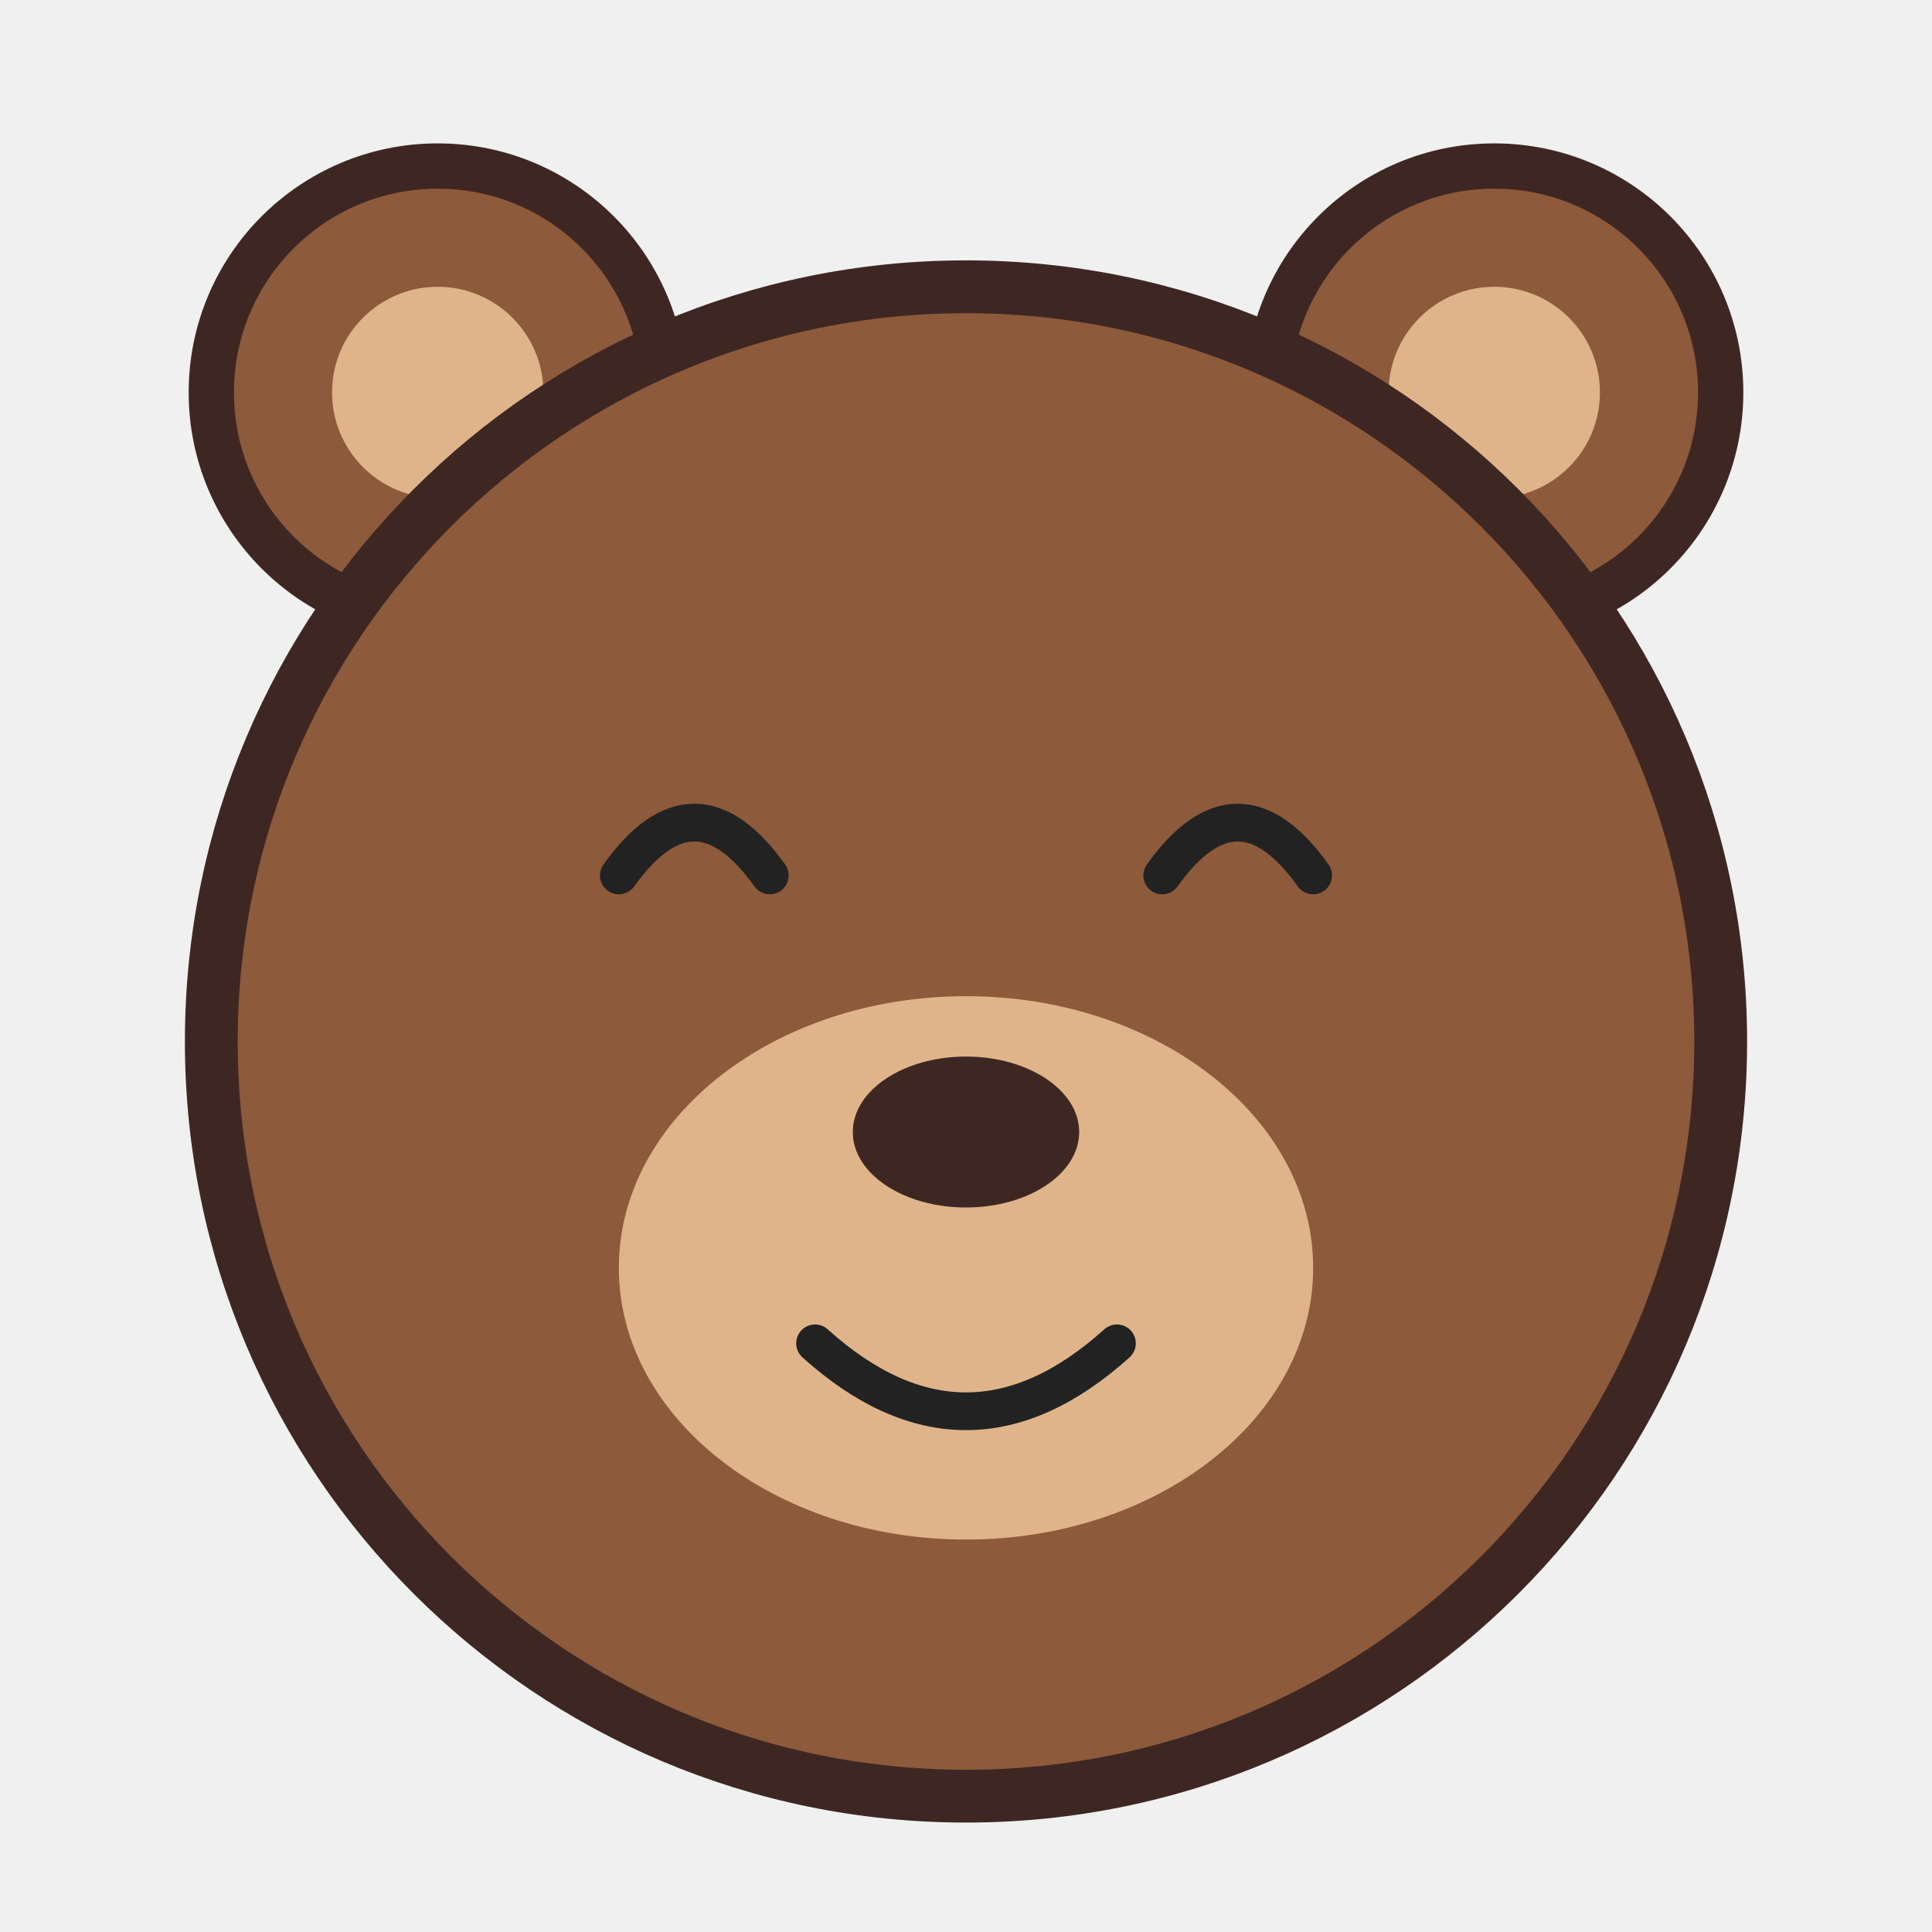
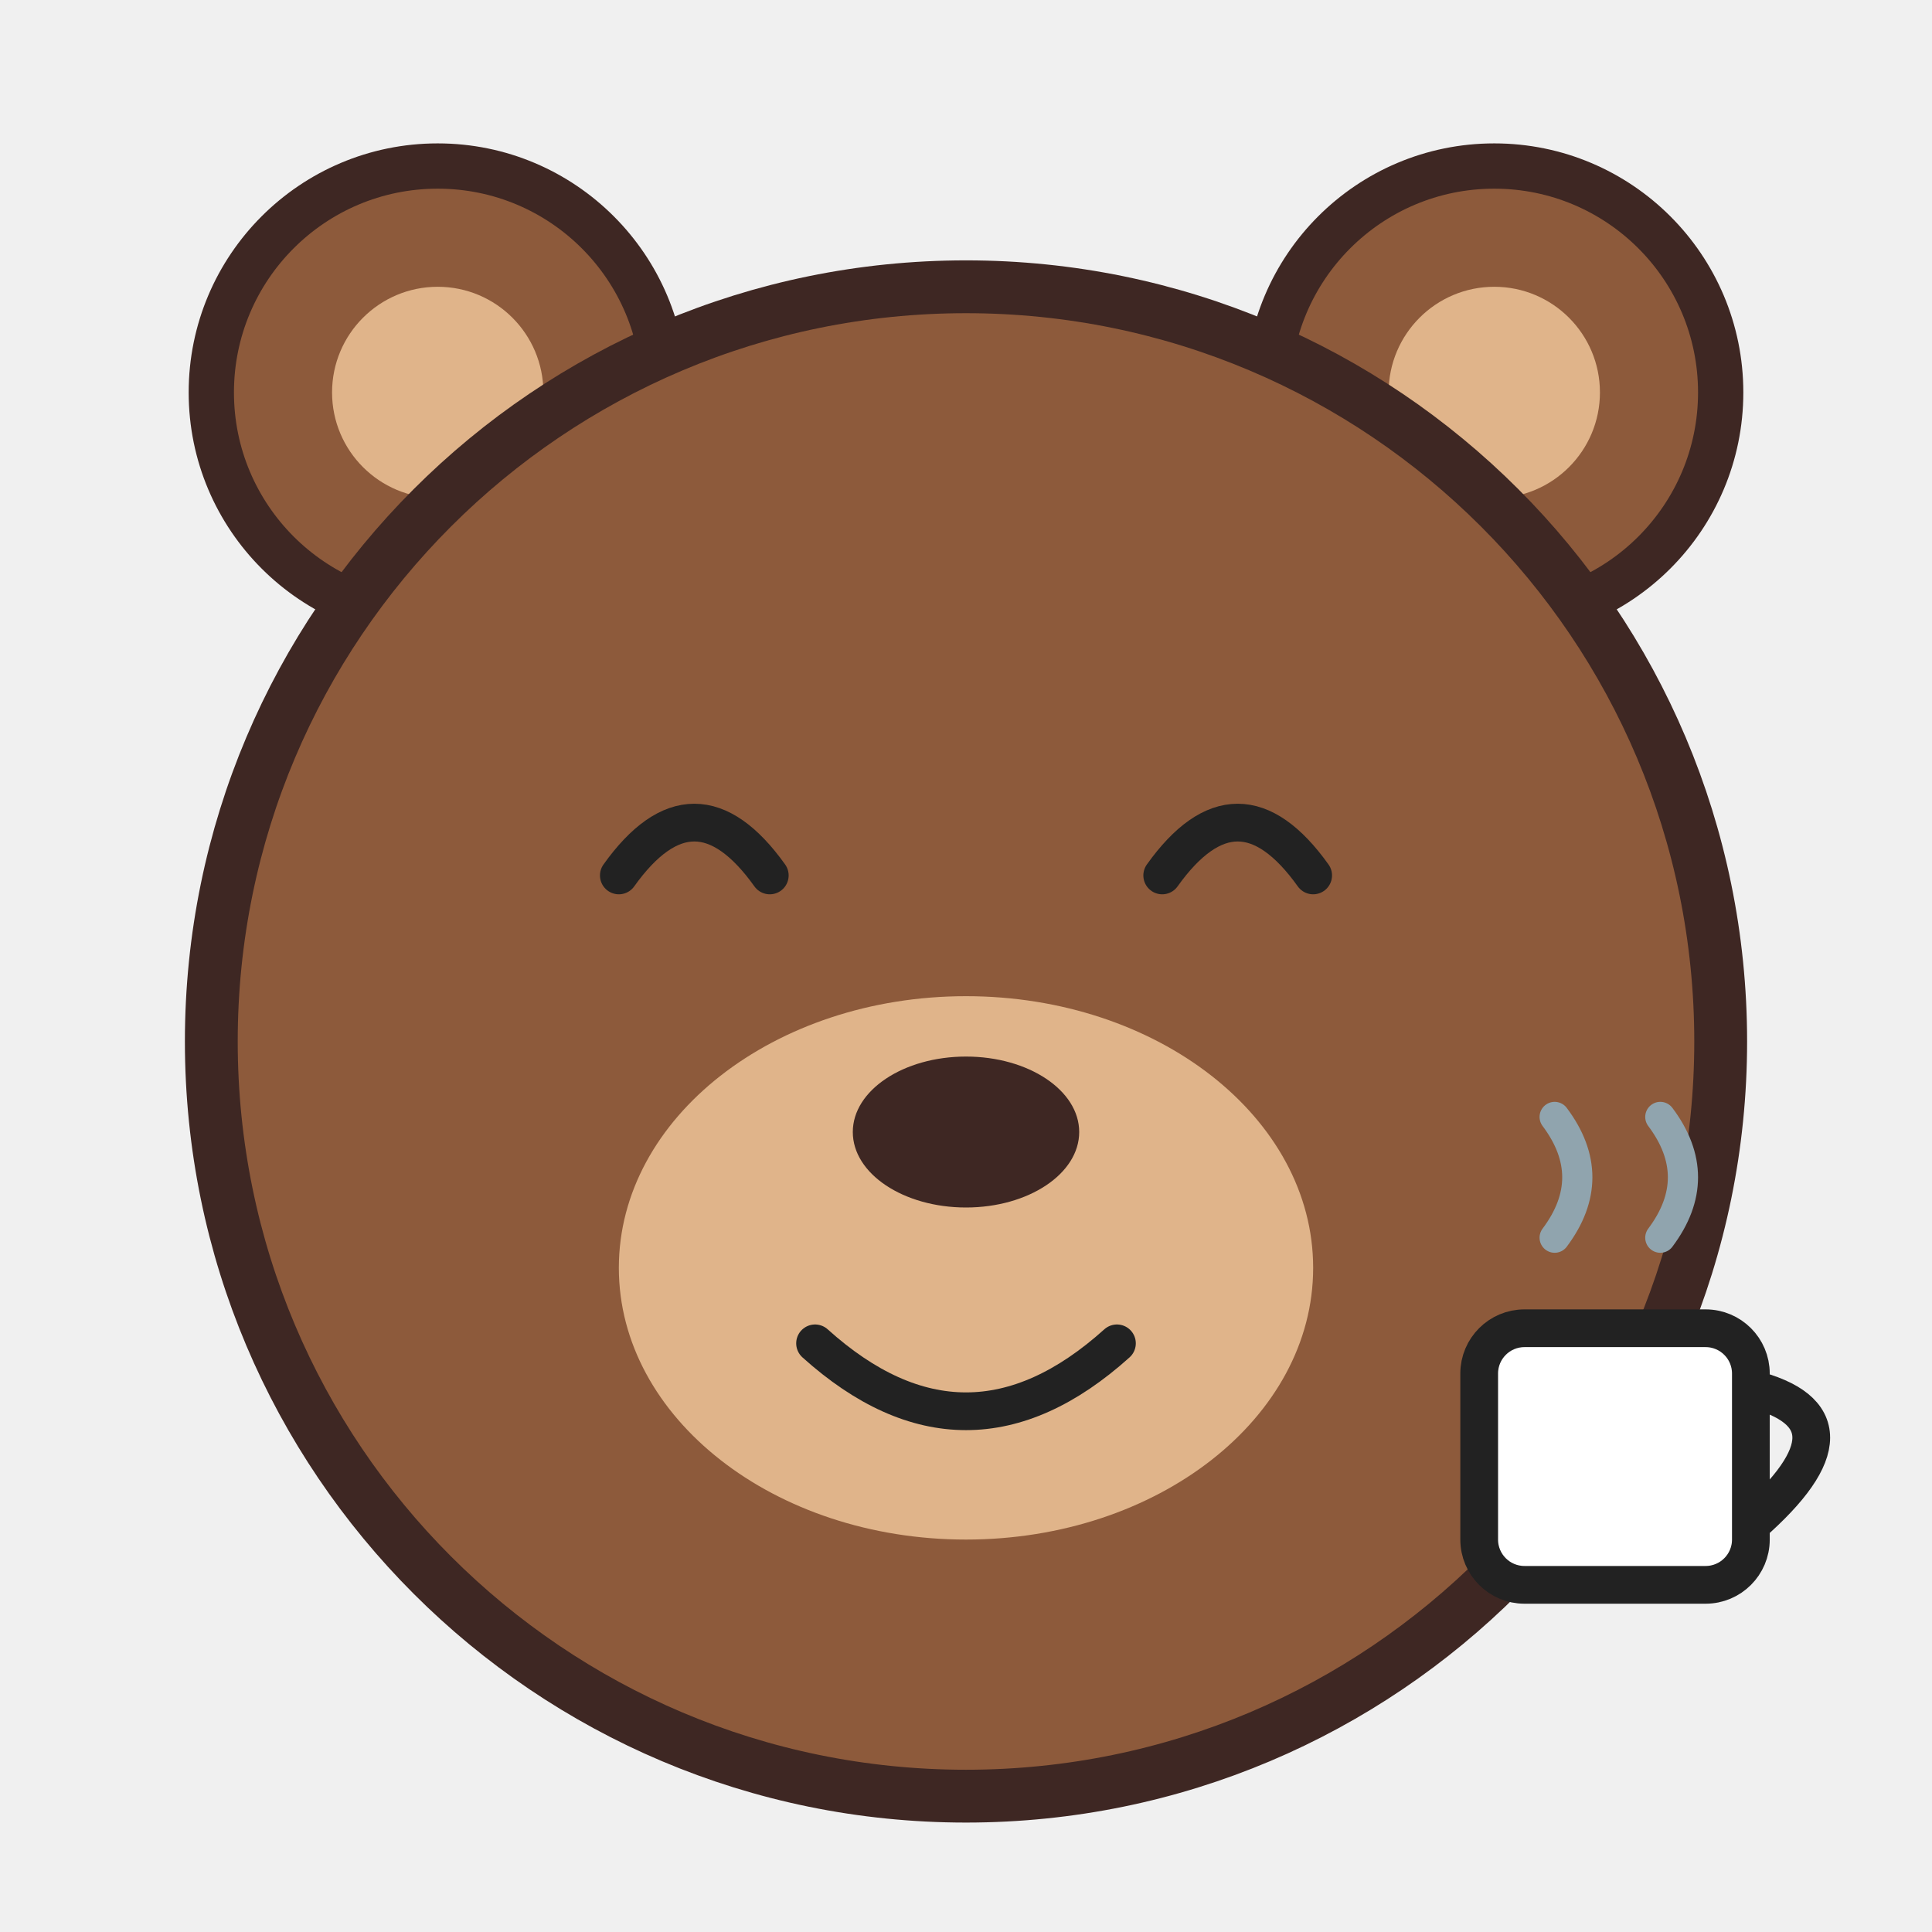
<svg xmlns="http://www.w3.org/2000/svg" width="256" height="256" viewBox="0 0 256 256">
  <circle cx="58" cy="52" r="30" fill="#8d5a3b" stroke="#3e2723" stroke-width="6" />
  <circle cx="198" cy="52" r="30" fill="#8d5a3b" stroke="#3e2723" stroke-width="6" />
  <circle cx="58" cy="52" r="14" fill="#e0b48a" />
  <circle cx="198" cy="52" r="14" fill="#e0b48a" />
  <ellipse cx="128" cy="138" rx="100" ry="100" fill="#8d5a3b" stroke="#3e2723" stroke-width="7" />
  <ellipse cx="128" cy="168" rx="46" ry="36" fill="#e0b48a" />
  <ellipse cx="128" cy="150" rx="15" ry="10" fill="#3e2723" />
  <path d="M82 116Q92 102 102 116" stroke="#222" fill="none" stroke-width="5" stroke-linecap="round" />
  <path d="M154 116Q164 102 174 116" stroke="#222" fill="none" stroke-width="5" stroke-linecap="round" />
  <path d="M108 178Q128 196 148 178" stroke="#222" fill="none" stroke-width="5" stroke-linecap="round" />
+   <rect x="196" y="176" width="36" height="34" rx="6" fill="#fff" stroke="#222" stroke-width="5" />
+   <path d="M232 184q16 4 0 18" stroke="#222" fill="none" stroke-width="5" />
+   <path d="M206 164q6-8 0-16M220 164q6-8 0-16" stroke="#90a4ae" fill="none" stroke-width="4" stroke-linecap="round" />
</svg>
